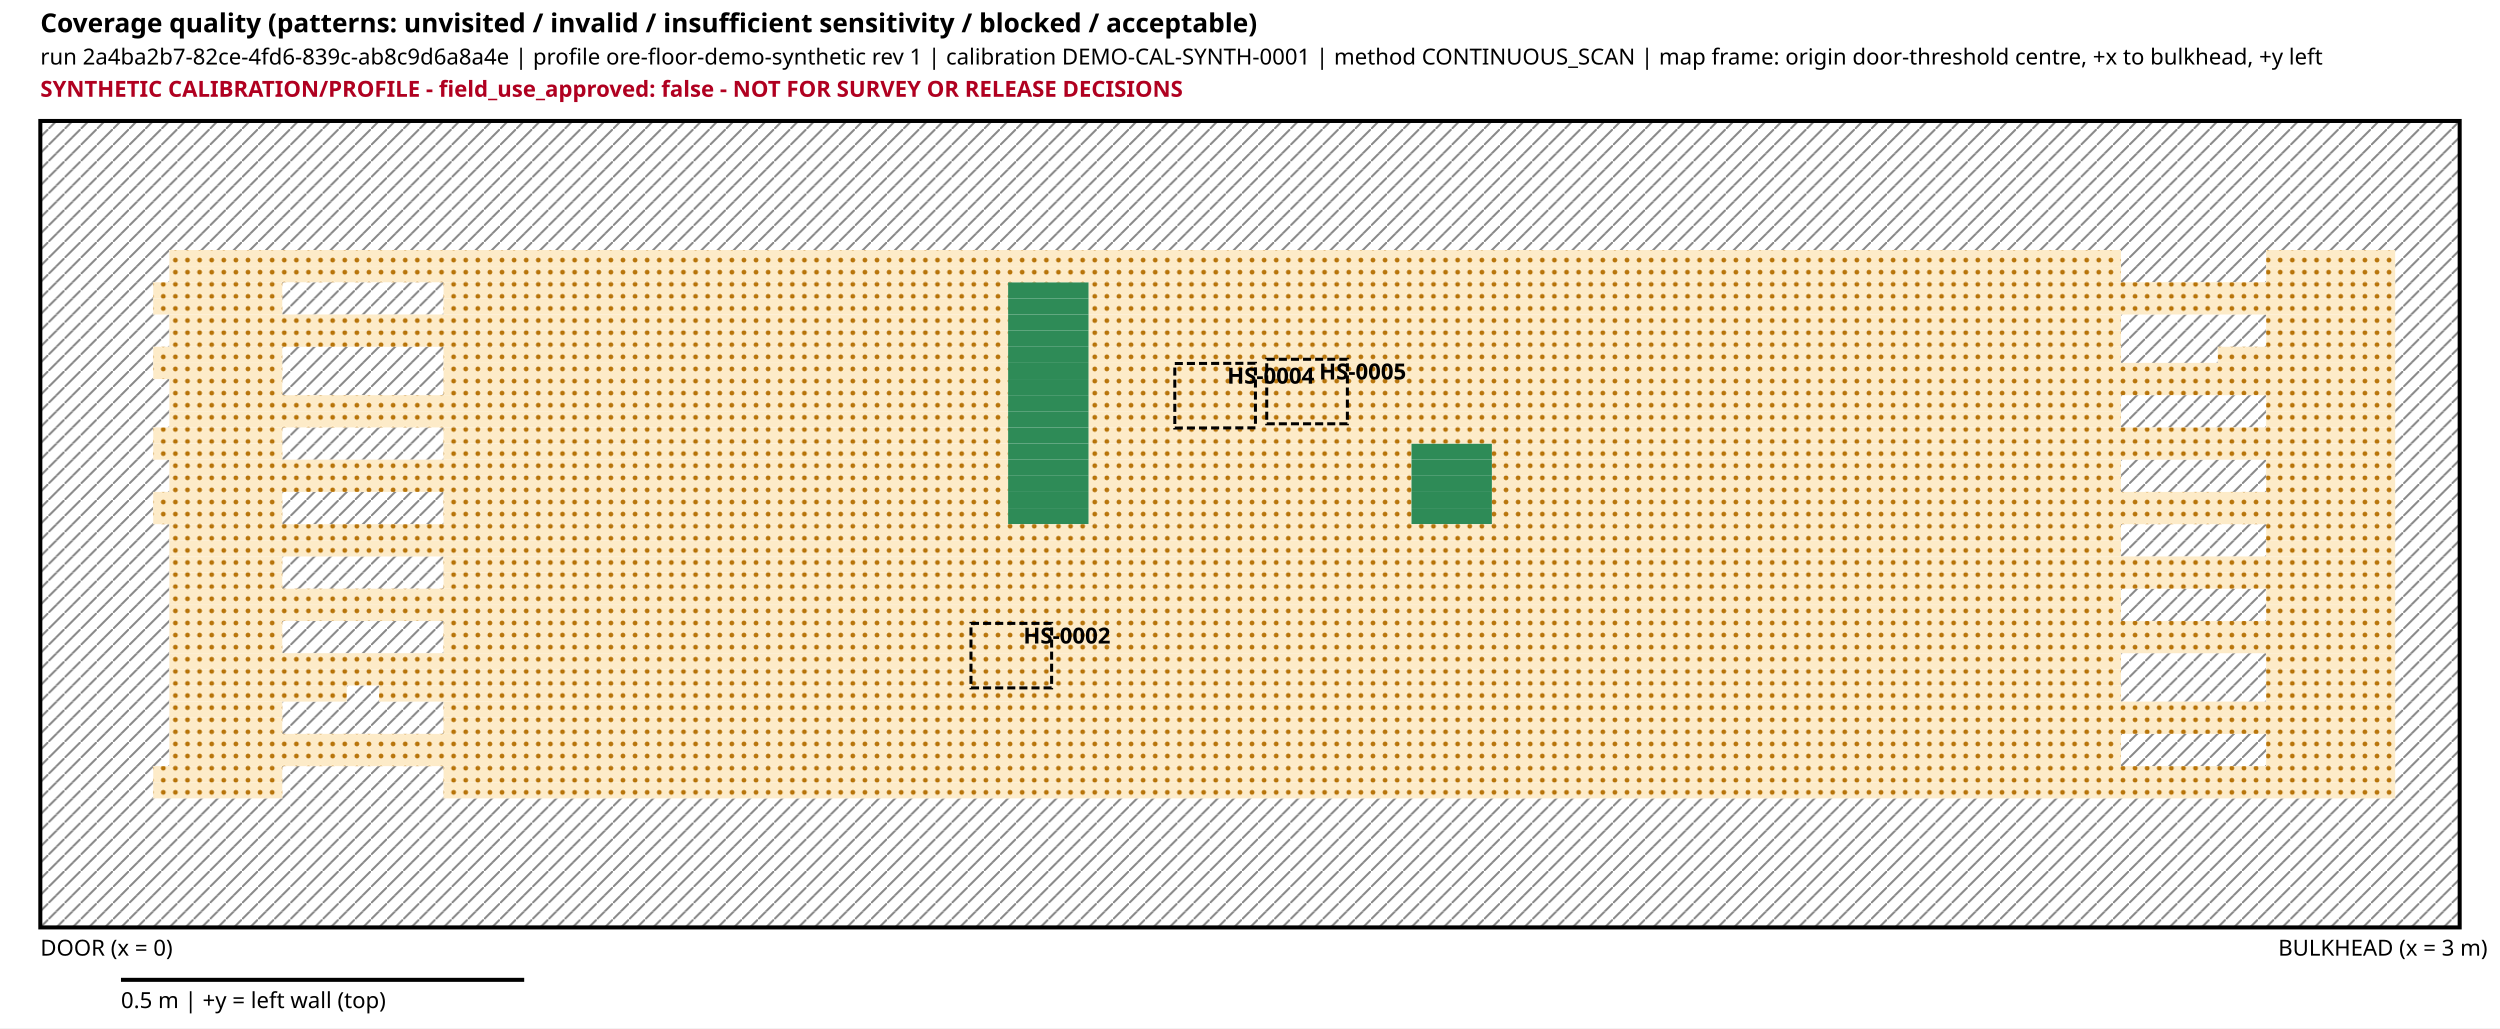
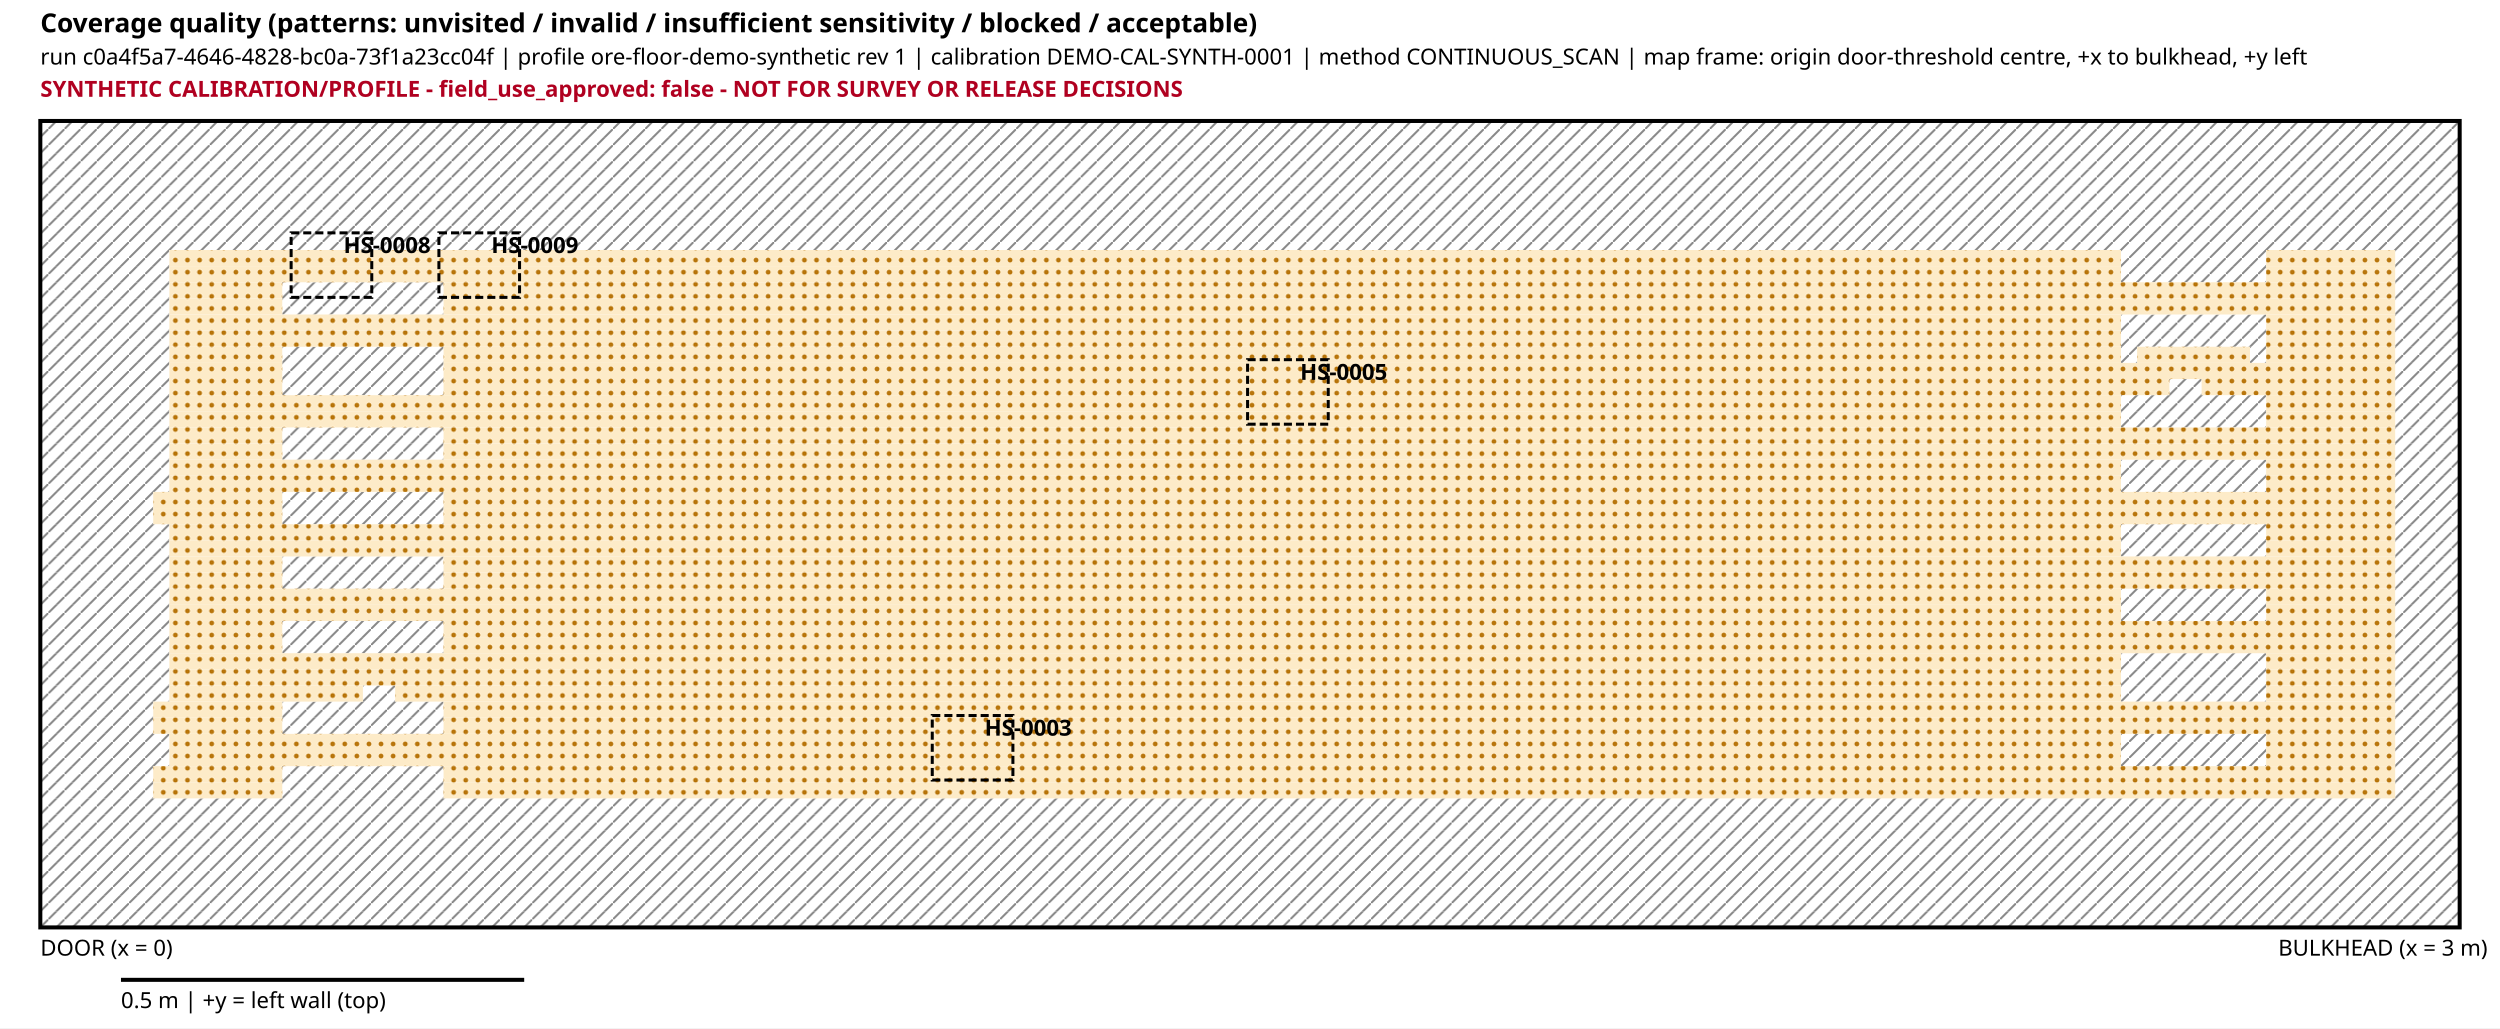
<svg xmlns="http://www.w3.org/2000/svg" width="1240" height="510" viewBox="0 0 1240 510" font-family="sans-serif" font-size="11">
  <defs>
    <pattern id="p-UNVISITED" width="8" height="8" patternUnits="userSpaceOnUse">
      <rect width="8" height="8" fill="#fff" />
      <path d="M0 8L8 0" stroke="#888" stroke-width="1" />
    </pattern>
    <pattern id="p-INVALID_DATA" width="8" height="8" patternUnits="userSpaceOnUse">
      <rect width="8" height="8" fill="#f6d5d5" />
      <path d="M0 0L8 8M0 8L8 0" stroke="#c83c3c" stroke-width="1" />
    </pattern>
    <pattern id="p-INSUFFICIENT_SENSITIVITY" width="6" height="6" patternUnits="userSpaceOnUse">
      <rect width="6" height="6" fill="#fdebc8" />
      <circle cx="3" cy="3" r="1.2" fill="#b9770e" />
    </pattern>
    <pattern id="p-BLOCKED" width="8" height="8" patternUnits="userSpaceOnUse">
      <rect width="8" height="8" fill="#e4dcf0" />
      <path d="M0 4H8" stroke="#785aa0" stroke-width="2" />
    </pattern>
    <pattern id="p-EXCLUDED" width="8" height="8" patternUnits="userSpaceOnUse">
      <rect width="8" height="8" fill="#5a5a5a" />
    </pattern>
    <pattern id="p-ACCEPTABLE" width="8" height="8" patternUnits="userSpaceOnUse">
      <rect width="8" height="8" fill="#2e8b57" />
    </pattern>
  </defs>
  <rect width="1240" height="510" fill="#fff" />
  <text x="20" y="16" font-size="13" font-weight="bold">Coverage quality (patterns: unvisited / invalid / insufficient sensitivity / blocked / acceptable)</text>
-   <text x="20" y="32">run 2a4ba2b7-82ce-4fd6-839c-ab8c9d6a8a4e | profile ore-floor-demo-synthetic rev 1 | calibration DEMO-CAL-SYNTH-0001 | method CONTINUOUS_SCAN | map frame: origin door-threshold centre, +x to bulkhead, +y left</text>
+   <text x="20" y="32">run c0a4f5a7-4646-4828-bc0a-73f1a23cc04f | profile ore-floor-demo-synthetic rev 1 | calibration DEMO-CAL-SYNTH-0001 | method CONTINUOUS_SCAN | map frame: origin door-threshold centre, +x to bulkhead, +y left</text>
  <text x="20" y="48" fill="#b00020" font-weight="bold">SYNTHETIC CALIBRATION/PROFILE - field_use_approved: false - NOT FOR SURVEY OR RELEASE DECISIONS</text>
  <rect x="20.0" y="452.0" width="1200.0" height="8.0" fill="url(#p-UNVISITED)" />
  <rect x="20.0" y="444.0" width="1200.0" height="8.0" fill="url(#p-UNVISITED)" />
  <rect x="20.0" y="436.0" width="1200.0" height="8.0" fill="url(#p-UNVISITED)" />
  <rect x="20.0" y="428.0" width="1200.0" height="8.0" fill="url(#p-UNVISITED)" />
  <rect x="20.0" y="420.0" width="1200.0" height="8.0" fill="url(#p-UNVISITED)" />
  <rect x="20.0" y="412.0" width="1200.0" height="8.0" fill="url(#p-UNVISITED)" />
  <rect x="20.0" y="404.0" width="1200.0" height="8.0" fill="url(#p-UNVISITED)" />
  <rect x="20.0" y="396.0" width="1200.0" height="8.0" fill="url(#p-UNVISITED)" />
  <rect x="20.0" y="388.0" width="56.0" height="8.0" fill="url(#p-UNVISITED)" />
  <rect x="140.0" y="388.0" width="80.0" height="8.0" fill="url(#p-UNVISITED)" />
  <rect x="1188.0" y="388.0" width="32.0" height="8.0" fill="url(#p-UNVISITED)" />
  <rect x="20.0" y="380.0" width="56.0" height="8.0" fill="url(#p-UNVISITED)" />
  <rect x="140.0" y="380.0" width="80.0" height="8.0" fill="url(#p-UNVISITED)" />
  <rect x="1188.0" y="380.0" width="32.0" height="8.0" fill="url(#p-UNVISITED)" />
  <rect x="20.0" y="372.0" width="64.0" height="8.0" fill="url(#p-UNVISITED)" />
  <rect x="1052.0" y="372.0" width="72.0" height="8.0" fill="url(#p-UNVISITED)" />
  <rect x="1188.0" y="372.0" width="32.0" height="8.0" fill="url(#p-UNVISITED)" />
  <rect x="20.0" y="364.0" width="64.0" height="8.0" fill="url(#p-UNVISITED)" />
  <rect x="1052.0" y="364.0" width="72.0" height="8.0" fill="url(#p-UNVISITED)" />
  <rect x="1188.0" y="364.0" width="32.0" height="8.0" fill="url(#p-UNVISITED)" />
-   <rect x="20.0" y="356.0" width="64.0" height="8.0" fill="url(#p-UNVISITED)" />
+   <rect x="20.0" y="356.0" width="56.0" height="8.0" fill="url(#p-UNVISITED)" />
  <rect x="140.0" y="356.0" width="80.0" height="8.0" fill="url(#p-UNVISITED)" />
  <rect x="1188.0" y="356.0" width="32.0" height="8.0" fill="url(#p-UNVISITED)" />
-   <rect x="20.0" y="348.0" width="64.0" height="8.0" fill="url(#p-UNVISITED)" />
+   <rect x="20.0" y="348.0" width="56.0" height="8.0" fill="url(#p-UNVISITED)" />
  <rect x="140.0" y="348.0" width="80.0" height="8.0" fill="url(#p-UNVISITED)" />
  <rect x="1188.0" y="348.0" width="32.0" height="8.0" fill="url(#p-UNVISITED)" />
  <rect x="20.0" y="340.0" width="64.0" height="8.0" fill="url(#p-UNVISITED)" />
-   <rect x="172.0" y="340.0" width="16.0" height="8.0" fill="url(#p-UNVISITED)" />
+   <rect x="180.0" y="340.0" width="16.0" height="8.0" fill="url(#p-UNVISITED)" />
  <rect x="1052.0" y="340.0" width="72.0" height="8.0" fill="url(#p-UNVISITED)" />
  <rect x="1188.0" y="340.0" width="32.0" height="8.0" fill="url(#p-UNVISITED)" />
  <rect x="20.0" y="332.0" width="64.0" height="8.0" fill="url(#p-UNVISITED)" />
  <rect x="1052.0" y="332.0" width="72.0" height="8.0" fill="url(#p-UNVISITED)" />
  <rect x="1188.0" y="332.0" width="32.0" height="8.0" fill="url(#p-UNVISITED)" />
  <rect x="20.0" y="324.0" width="64.0" height="8.0" fill="url(#p-UNVISITED)" />
  <rect x="1052.0" y="324.0" width="72.0" height="8.0" fill="url(#p-UNVISITED)" />
  <rect x="1188.0" y="324.0" width="32.0" height="8.0" fill="url(#p-UNVISITED)" />
  <rect x="20.0" y="316.0" width="64.0" height="8.0" fill="url(#p-UNVISITED)" />
  <rect x="140.0" y="316.0" width="80.0" height="8.0" fill="url(#p-UNVISITED)" />
  <rect x="1188.0" y="316.0" width="32.0" height="8.0" fill="url(#p-UNVISITED)" />
  <rect x="20.0" y="308.0" width="64.0" height="8.0" fill="url(#p-UNVISITED)" />
  <rect x="140.0" y="308.0" width="80.0" height="8.0" fill="url(#p-UNVISITED)" />
  <rect x="1188.0" y="308.0" width="32.0" height="8.0" fill="url(#p-UNVISITED)" />
  <rect x="20.0" y="300.0" width="64.0" height="8.0" fill="url(#p-UNVISITED)" />
  <rect x="1052.0" y="300.0" width="72.0" height="8.0" fill="url(#p-UNVISITED)" />
  <rect x="1188.0" y="300.0" width="32.0" height="8.0" fill="url(#p-UNVISITED)" />
  <rect x="20.0" y="292.0" width="64.0" height="8.0" fill="url(#p-UNVISITED)" />
  <rect x="1052.0" y="292.0" width="72.0" height="8.0" fill="url(#p-UNVISITED)" />
  <rect x="1188.0" y="292.0" width="32.0" height="8.0" fill="url(#p-UNVISITED)" />
  <rect x="20.0" y="284.0" width="64.0" height="8.0" fill="url(#p-UNVISITED)" />
  <rect x="140.0" y="284.0" width="80.0" height="8.0" fill="url(#p-UNVISITED)" />
  <rect x="1188.0" y="284.0" width="32.0" height="8.0" fill="url(#p-UNVISITED)" />
  <rect x="20.0" y="276.0" width="64.0" height="8.0" fill="url(#p-UNVISITED)" />
  <rect x="140.0" y="276.0" width="80.0" height="8.0" fill="url(#p-UNVISITED)" />
  <rect x="1188.0" y="276.0" width="32.0" height="8.0" fill="url(#p-UNVISITED)" />
  <rect x="20.0" y="268.0" width="64.0" height="8.0" fill="url(#p-UNVISITED)" />
  <rect x="1052.0" y="268.0" width="72.0" height="8.0" fill="url(#p-UNVISITED)" />
  <rect x="1188.0" y="268.0" width="32.0" height="8.0" fill="url(#p-UNVISITED)" />
  <rect x="20.0" y="260.0" width="64.0" height="8.0" fill="url(#p-UNVISITED)" />
  <rect x="1052.0" y="260.0" width="72.0" height="8.0" fill="url(#p-UNVISITED)" />
  <rect x="1188.0" y="260.0" width="32.0" height="8.0" fill="url(#p-UNVISITED)" />
  <rect x="20.0" y="252.0" width="56.0" height="8.0" fill="url(#p-UNVISITED)" />
  <rect x="140.0" y="252.0" width="80.0" height="8.0" fill="url(#p-UNVISITED)" />
  <rect x="1188.0" y="252.0" width="32.0" height="8.0" fill="url(#p-UNVISITED)" />
  <rect x="20.0" y="244.0" width="56.0" height="8.0" fill="url(#p-UNVISITED)" />
  <rect x="140.0" y="244.0" width="80.0" height="8.0" fill="url(#p-UNVISITED)" />
  <rect x="1188.0" y="244.0" width="32.0" height="8.0" fill="url(#p-UNVISITED)" />
  <rect x="20.0" y="236.0" width="64.0" height="8.0" fill="url(#p-UNVISITED)" />
  <rect x="1052.0" y="236.0" width="72.0" height="8.0" fill="url(#p-UNVISITED)" />
  <rect x="1188.0" y="236.0" width="32.0" height="8.0" fill="url(#p-UNVISITED)" />
  <rect x="20.0" y="228.0" width="64.0" height="8.0" fill="url(#p-UNVISITED)" />
  <rect x="1052.0" y="228.0" width="72.0" height="8.0" fill="url(#p-UNVISITED)" />
  <rect x="1188.0" y="228.0" width="32.0" height="8.0" fill="url(#p-UNVISITED)" />
-   <rect x="20.0" y="220.0" width="56.0" height="8.0" fill="url(#p-UNVISITED)" />
+   <rect x="20.0" y="220.0" width="64.0" height="8.0" fill="url(#p-UNVISITED)" />
  <rect x="140.0" y="220.0" width="80.0" height="8.0" fill="url(#p-UNVISITED)" />
  <rect x="1188.0" y="220.0" width="32.0" height="8.0" fill="url(#p-UNVISITED)" />
-   <rect x="20.0" y="212.0" width="56.0" height="8.0" fill="url(#p-UNVISITED)" />
+   <rect x="20.0" y="212.0" width="64.0" height="8.0" fill="url(#p-UNVISITED)" />
  <rect x="140.0" y="212.0" width="80.0" height="8.0" fill="url(#p-UNVISITED)" />
  <rect x="1188.0" y="212.0" width="32.0" height="8.0" fill="url(#p-UNVISITED)" />
  <rect x="20.0" y="204.0" width="64.0" height="8.0" fill="url(#p-UNVISITED)" />
  <rect x="1052.0" y="204.0" width="72.0" height="8.0" fill="url(#p-UNVISITED)" />
  <rect x="1188.0" y="204.0" width="32.0" height="8.0" fill="url(#p-UNVISITED)" />
  <rect x="20.0" y="196.0" width="64.0" height="8.0" fill="url(#p-UNVISITED)" />
  <rect x="1052.0" y="196.0" width="72.0" height="8.0" fill="url(#p-UNVISITED)" />
  <rect x="1188.0" y="196.0" width="32.0" height="8.0" fill="url(#p-UNVISITED)" />
  <rect x="20.0" y="188.0" width="64.0" height="8.0" fill="url(#p-UNVISITED)" />
  <rect x="140.0" y="188.0" width="80.0" height="8.0" fill="url(#p-UNVISITED)" />
+   <rect x="1076.0" y="188.0" width="16.0" height="8.0" fill="url(#p-UNVISITED)" />
  <rect x="1188.0" y="188.0" width="32.0" height="8.0" fill="url(#p-UNVISITED)" />
-   <rect x="20.0" y="180.0" width="56.0" height="8.0" fill="url(#p-UNVISITED)" />
+   <rect x="20.0" y="180.0" width="64.0" height="8.0" fill="url(#p-UNVISITED)" />
  <rect x="140.0" y="180.0" width="80.0" height="8.0" fill="url(#p-UNVISITED)" />
  <rect x="1188.0" y="180.0" width="32.0" height="8.0" fill="url(#p-UNVISITED)" />
-   <rect x="20.0" y="172.0" width="56.0" height="8.0" fill="url(#p-UNVISITED)" />
+   <rect x="20.0" y="172.0" width="64.0" height="8.0" fill="url(#p-UNVISITED)" />
  <rect x="140.0" y="172.0" width="80.0" height="8.0" fill="url(#p-UNVISITED)" />
-   <rect x="1052.0" y="172.0" width="48.0" height="8.0" fill="url(#p-UNVISITED)" />
+   <rect x="1052.0" y="172.0" width="8.0" height="8.0" fill="url(#p-UNVISITED)" />
+   <rect x="1116.0" y="172.0" width="8.0" height="8.0" fill="url(#p-UNVISITED)" />
  <rect x="1188.0" y="172.0" width="32.0" height="8.0" fill="url(#p-UNVISITED)" />
  <rect x="20.0" y="164.0" width="64.0" height="8.0" fill="url(#p-UNVISITED)" />
  <rect x="1052.0" y="164.0" width="72.0" height="8.0" fill="url(#p-UNVISITED)" />
  <rect x="1188.0" y="164.0" width="32.0" height="8.0" fill="url(#p-UNVISITED)" />
  <rect x="20.0" y="156.0" width="64.0" height="8.0" fill="url(#p-UNVISITED)" />
  <rect x="1052.0" y="156.0" width="72.0" height="8.0" fill="url(#p-UNVISITED)" />
  <rect x="1188.0" y="156.0" width="32.0" height="8.0" fill="url(#p-UNVISITED)" />
-   <rect x="20.0" y="148.0" width="56.0" height="8.0" fill="url(#p-UNVISITED)" />
+   <rect x="20.0" y="148.0" width="64.0" height="8.0" fill="url(#p-UNVISITED)" />
  <rect x="140.0" y="148.0" width="80.0" height="8.0" fill="url(#p-UNVISITED)" />
  <rect x="1188.0" y="148.0" width="32.0" height="8.0" fill="url(#p-UNVISITED)" />
-   <rect x="20.0" y="140.0" width="56.0" height="8.0" fill="url(#p-UNVISITED)" />
+   <rect x="20.0" y="140.0" width="64.0" height="8.0" fill="url(#p-UNVISITED)" />
  <rect x="140.0" y="140.0" width="80.0" height="8.0" fill="url(#p-UNVISITED)" />
  <rect x="1188.0" y="140.0" width="32.0" height="8.0" fill="url(#p-UNVISITED)" />
  <rect x="20.0" y="132.0" width="64.0" height="8.0" fill="url(#p-UNVISITED)" />
  <rect x="1052.0" y="132.0" width="72.0" height="8.0" fill="url(#p-UNVISITED)" />
  <rect x="1188.0" y="132.0" width="32.0" height="8.0" fill="url(#p-UNVISITED)" />
  <rect x="20.0" y="124.0" width="64.0" height="8.0" fill="url(#p-UNVISITED)" />
  <rect x="1052.0" y="124.0" width="72.0" height="8.0" fill="url(#p-UNVISITED)" />
  <rect x="1188.0" y="124.0" width="32.0" height="8.0" fill="url(#p-UNVISITED)" />
  <rect x="20.0" y="116.0" width="1200.0" height="8.0" fill="url(#p-UNVISITED)" />
  <rect x="20.0" y="108.0" width="1200.0" height="8.0" fill="url(#p-UNVISITED)" />
  <rect x="20.0" y="100.0" width="1200.0" height="8.0" fill="url(#p-UNVISITED)" />
  <rect x="20.0" y="92.0" width="1200.0" height="8.0" fill="url(#p-UNVISITED)" />
  <rect x="20.0" y="84.0" width="1200.0" height="8.0" fill="url(#p-UNVISITED)" />
  <rect x="20.0" y="76.0" width="1200.0" height="8.0" fill="url(#p-UNVISITED)" />
  <rect x="20.0" y="68.0" width="1200.0" height="8.0" fill="url(#p-UNVISITED)" />
  <rect x="20.0" y="60.0" width="1200.0" height="8.0" fill="url(#p-UNVISITED)" />
-   <rect x="500.0" y="252.0" width="40.0" height="8.0" fill="url(#p-ACCEPTABLE)" />
-   <rect x="700.0" y="252.0" width="40.0" height="8.0" fill="url(#p-ACCEPTABLE)" />
-   <rect x="500.0" y="244.0" width="40.0" height="8.0" fill="url(#p-ACCEPTABLE)" />
-   <rect x="700.0" y="244.0" width="40.0" height="8.0" fill="url(#p-ACCEPTABLE)" />
-   <rect x="500.0" y="236.0" width="40.0" height="8.0" fill="url(#p-ACCEPTABLE)" />
-   <rect x="700.0" y="236.0" width="40.0" height="8.0" fill="url(#p-ACCEPTABLE)" />
-   <rect x="500.0" y="228.0" width="40.0" height="8.0" fill="url(#p-ACCEPTABLE)" />
-   <rect x="700.0" y="228.0" width="40.0" height="8.0" fill="url(#p-ACCEPTABLE)" />
-   <rect x="500.0" y="220.0" width="40.0" height="8.0" fill="url(#p-ACCEPTABLE)" />
-   <rect x="700.0" y="220.0" width="40.0" height="8.0" fill="url(#p-ACCEPTABLE)" />
-   <rect x="500.0" y="212.0" width="40.0" height="8.0" fill="url(#p-ACCEPTABLE)" />
-   <rect x="500.0" y="204.0" width="40.0" height="8.0" fill="url(#p-ACCEPTABLE)" />
-   <rect x="500.0" y="196.0" width="40.0" height="8.0" fill="url(#p-ACCEPTABLE)" />
-   <rect x="500.0" y="188.0" width="40.0" height="8.0" fill="url(#p-ACCEPTABLE)" />
-   <rect x="500.0" y="180.0" width="40.0" height="8.0" fill="url(#p-ACCEPTABLE)" />
-   <rect x="500.0" y="172.0" width="40.0" height="8.0" fill="url(#p-ACCEPTABLE)" />
-   <rect x="500.0" y="164.0" width="40.0" height="8.0" fill="url(#p-ACCEPTABLE)" />
-   <rect x="500.0" y="156.0" width="40.0" height="8.0" fill="url(#p-ACCEPTABLE)" />
-   <rect x="500.0" y="148.0" width="40.0" height="8.0" fill="url(#p-ACCEPTABLE)" />
-   <rect x="500.0" y="140.0" width="40.0" height="8.0" fill="url(#p-ACCEPTABLE)" />
  <rect x="76.0" y="388.0" width="64.0" height="8.0" fill="url(#p-INSUFFICIENT_SENSITIVITY)" />
  <rect x="220.0" y="388.0" width="968.0" height="8.0" fill="url(#p-INSUFFICIENT_SENSITIVITY)" />
  <rect x="76.0" y="380.0" width="64.0" height="8.0" fill="url(#p-INSUFFICIENT_SENSITIVITY)" />
  <rect x="220.0" y="380.0" width="968.0" height="8.0" fill="url(#p-INSUFFICIENT_SENSITIVITY)" />
  <rect x="84.0" y="372.0" width="968.0" height="8.0" fill="url(#p-INSUFFICIENT_SENSITIVITY)" />
  <rect x="1124.0" y="372.0" width="64.0" height="8.0" fill="url(#p-INSUFFICIENT_SENSITIVITY)" />
  <rect x="84.0" y="364.0" width="968.0" height="8.0" fill="url(#p-INSUFFICIENT_SENSITIVITY)" />
  <rect x="1124.0" y="364.0" width="64.0" height="8.0" fill="url(#p-INSUFFICIENT_SENSITIVITY)" />
-   <rect x="84.0" y="356.0" width="56.0" height="8.0" fill="url(#p-INSUFFICIENT_SENSITIVITY)" />
+   <rect x="76.0" y="356.0" width="64.0" height="8.0" fill="url(#p-INSUFFICIENT_SENSITIVITY)" />
  <rect x="220.0" y="356.0" width="968.0" height="8.0" fill="url(#p-INSUFFICIENT_SENSITIVITY)" />
-   <rect x="84.0" y="348.0" width="56.0" height="8.0" fill="url(#p-INSUFFICIENT_SENSITIVITY)" />
+   <rect x="76.0" y="348.0" width="64.0" height="8.0" fill="url(#p-INSUFFICIENT_SENSITIVITY)" />
  <rect x="220.0" y="348.0" width="968.0" height="8.0" fill="url(#p-INSUFFICIENT_SENSITIVITY)" />
-   <rect x="84.0" y="340.0" width="88.0" height="8.0" fill="url(#p-INSUFFICIENT_SENSITIVITY)" />
-   <rect x="188.0" y="340.0" width="864.0" height="8.0" fill="url(#p-INSUFFICIENT_SENSITIVITY)" />
+   <rect x="84.0" y="340.0" width="96.0" height="8.0" fill="url(#p-INSUFFICIENT_SENSITIVITY)" />
+   <rect x="196.0" y="340.0" width="856.0" height="8.0" fill="url(#p-INSUFFICIENT_SENSITIVITY)" />
  <rect x="1124.0" y="340.0" width="64.0" height="8.0" fill="url(#p-INSUFFICIENT_SENSITIVITY)" />
  <rect x="84.0" y="332.0" width="968.0" height="8.0" fill="url(#p-INSUFFICIENT_SENSITIVITY)" />
  <rect x="1124.0" y="332.0" width="64.0" height="8.0" fill="url(#p-INSUFFICIENT_SENSITIVITY)" />
  <rect x="84.0" y="324.0" width="968.0" height="8.0" fill="url(#p-INSUFFICIENT_SENSITIVITY)" />
  <rect x="1124.0" y="324.0" width="64.0" height="8.0" fill="url(#p-INSUFFICIENT_SENSITIVITY)" />
  <rect x="84.0" y="316.0" width="56.0" height="8.0" fill="url(#p-INSUFFICIENT_SENSITIVITY)" />
  <rect x="220.0" y="316.0" width="968.0" height="8.0" fill="url(#p-INSUFFICIENT_SENSITIVITY)" />
  <rect x="84.0" y="308.0" width="56.0" height="8.0" fill="url(#p-INSUFFICIENT_SENSITIVITY)" />
  <rect x="220.0" y="308.0" width="968.0" height="8.0" fill="url(#p-INSUFFICIENT_SENSITIVITY)" />
  <rect x="84.0" y="300.0" width="968.0" height="8.0" fill="url(#p-INSUFFICIENT_SENSITIVITY)" />
  <rect x="1124.0" y="300.0" width="64.0" height="8.0" fill="url(#p-INSUFFICIENT_SENSITIVITY)" />
  <rect x="84.0" y="292.0" width="968.0" height="8.0" fill="url(#p-INSUFFICIENT_SENSITIVITY)" />
  <rect x="1124.0" y="292.0" width="64.0" height="8.0" fill="url(#p-INSUFFICIENT_SENSITIVITY)" />
  <rect x="84.0" y="284.0" width="56.0" height="8.0" fill="url(#p-INSUFFICIENT_SENSITIVITY)" />
  <rect x="220.0" y="284.0" width="968.0" height="8.0" fill="url(#p-INSUFFICIENT_SENSITIVITY)" />
  <rect x="84.0" y="276.0" width="56.0" height="8.0" fill="url(#p-INSUFFICIENT_SENSITIVITY)" />
  <rect x="220.0" y="276.0" width="968.0" height="8.0" fill="url(#p-INSUFFICIENT_SENSITIVITY)" />
  <rect x="84.0" y="268.0" width="968.0" height="8.0" fill="url(#p-INSUFFICIENT_SENSITIVITY)" />
  <rect x="1124.0" y="268.0" width="64.0" height="8.0" fill="url(#p-INSUFFICIENT_SENSITIVITY)" />
  <rect x="84.0" y="260.0" width="968.0" height="8.0" fill="url(#p-INSUFFICIENT_SENSITIVITY)" />
  <rect x="1124.0" y="260.0" width="64.0" height="8.0" fill="url(#p-INSUFFICIENT_SENSITIVITY)" />
  <rect x="76.0" y="252.0" width="64.0" height="8.0" fill="url(#p-INSUFFICIENT_SENSITIVITY)" />
-   <rect x="220.0" y="252.0" width="280.0" height="8.0" fill="url(#p-INSUFFICIENT_SENSITIVITY)" />
-   <rect x="540.0" y="252.0" width="160.0" height="8.0" fill="url(#p-INSUFFICIENT_SENSITIVITY)" />
-   <rect x="740.0" y="252.0" width="448.0" height="8.0" fill="url(#p-INSUFFICIENT_SENSITIVITY)" />
+   <rect x="220.0" y="252.0" width="968.0" height="8.0" fill="url(#p-INSUFFICIENT_SENSITIVITY)" />
  <rect x="76.0" y="244.0" width="64.0" height="8.0" fill="url(#p-INSUFFICIENT_SENSITIVITY)" />
-   <rect x="220.0" y="244.0" width="280.0" height="8.0" fill="url(#p-INSUFFICIENT_SENSITIVITY)" />
-   <rect x="540.0" y="244.0" width="160.0" height="8.0" fill="url(#p-INSUFFICIENT_SENSITIVITY)" />
-   <rect x="740.0" y="244.0" width="448.0" height="8.0" fill="url(#p-INSUFFICIENT_SENSITIVITY)" />
-   <rect x="84.0" y="236.0" width="416.0" height="8.0" fill="url(#p-INSUFFICIENT_SENSITIVITY)" />
-   <rect x="540.0" y="236.0" width="160.0" height="8.0" fill="url(#p-INSUFFICIENT_SENSITIVITY)" />
-   <rect x="740.0" y="236.0" width="312.0" height="8.0" fill="url(#p-INSUFFICIENT_SENSITIVITY)" />
+   <rect x="220.0" y="244.0" width="968.0" height="8.0" fill="url(#p-INSUFFICIENT_SENSITIVITY)" />
+   <rect x="84.0" y="236.0" width="968.0" height="8.0" fill="url(#p-INSUFFICIENT_SENSITIVITY)" />
  <rect x="1124.0" y="236.0" width="64.0" height="8.0" fill="url(#p-INSUFFICIENT_SENSITIVITY)" />
-   <rect x="84.0" y="228.0" width="416.0" height="8.0" fill="url(#p-INSUFFICIENT_SENSITIVITY)" />
-   <rect x="540.0" y="228.0" width="160.0" height="8.0" fill="url(#p-INSUFFICIENT_SENSITIVITY)" />
-   <rect x="740.0" y="228.0" width="312.0" height="8.0" fill="url(#p-INSUFFICIENT_SENSITIVITY)" />
+   <rect x="84.0" y="228.0" width="968.0" height="8.0" fill="url(#p-INSUFFICIENT_SENSITIVITY)" />
  <rect x="1124.0" y="228.0" width="64.0" height="8.0" fill="url(#p-INSUFFICIENT_SENSITIVITY)" />
-   <rect x="76.0" y="220.0" width="64.0" height="8.0" fill="url(#p-INSUFFICIENT_SENSITIVITY)" />
-   <rect x="220.0" y="220.0" width="280.0" height="8.0" fill="url(#p-INSUFFICIENT_SENSITIVITY)" />
-   <rect x="540.0" y="220.0" width="160.0" height="8.0" fill="url(#p-INSUFFICIENT_SENSITIVITY)" />
-   <rect x="740.0" y="220.0" width="448.0" height="8.0" fill="url(#p-INSUFFICIENT_SENSITIVITY)" />
-   <rect x="76.0" y="212.0" width="64.0" height="8.0" fill="url(#p-INSUFFICIENT_SENSITIVITY)" />
-   <rect x="220.0" y="212.0" width="280.0" height="8.0" fill="url(#p-INSUFFICIENT_SENSITIVITY)" />
-   <rect x="540.0" y="212.0" width="648.0" height="8.0" fill="url(#p-INSUFFICIENT_SENSITIVITY)" />
-   <rect x="84.0" y="204.0" width="416.0" height="8.0" fill="url(#p-INSUFFICIENT_SENSITIVITY)" />
-   <rect x="540.0" y="204.0" width="512.0" height="8.0" fill="url(#p-INSUFFICIENT_SENSITIVITY)" />
+   <rect x="84.0" y="220.0" width="56.0" height="8.0" fill="url(#p-INSUFFICIENT_SENSITIVITY)" />
+   <rect x="220.0" y="220.0" width="968.0" height="8.0" fill="url(#p-INSUFFICIENT_SENSITIVITY)" />
+   <rect x="84.0" y="212.0" width="56.0" height="8.0" fill="url(#p-INSUFFICIENT_SENSITIVITY)" />
+   <rect x="220.0" y="212.0" width="968.0" height="8.0" fill="url(#p-INSUFFICIENT_SENSITIVITY)" />
+   <rect x="84.0" y="204.0" width="968.0" height="8.0" fill="url(#p-INSUFFICIENT_SENSITIVITY)" />
  <rect x="1124.0" y="204.0" width="64.0" height="8.0" fill="url(#p-INSUFFICIENT_SENSITIVITY)" />
-   <rect x="84.0" y="196.0" width="416.0" height="8.0" fill="url(#p-INSUFFICIENT_SENSITIVITY)" />
-   <rect x="540.0" y="196.0" width="512.0" height="8.0" fill="url(#p-INSUFFICIENT_SENSITIVITY)" />
+   <rect x="84.0" y="196.0" width="968.0" height="8.0" fill="url(#p-INSUFFICIENT_SENSITIVITY)" />
  <rect x="1124.0" y="196.0" width="64.0" height="8.0" fill="url(#p-INSUFFICIENT_SENSITIVITY)" />
  <rect x="84.0" y="188.0" width="56.0" height="8.0" fill="url(#p-INSUFFICIENT_SENSITIVITY)" />
-   <rect x="220.0" y="188.0" width="280.0" height="8.0" fill="url(#p-INSUFFICIENT_SENSITIVITY)" />
-   <rect x="540.0" y="188.0" width="648.0" height="8.0" fill="url(#p-INSUFFICIENT_SENSITIVITY)" />
-   <rect x="76.0" y="180.0" width="64.0" height="8.0" fill="url(#p-INSUFFICIENT_SENSITIVITY)" />
-   <rect x="220.0" y="180.0" width="280.0" height="8.0" fill="url(#p-INSUFFICIENT_SENSITIVITY)" />
-   <rect x="540.0" y="180.0" width="648.0" height="8.0" fill="url(#p-INSUFFICIENT_SENSITIVITY)" />
-   <rect x="76.0" y="172.0" width="64.0" height="8.0" fill="url(#p-INSUFFICIENT_SENSITIVITY)" />
-   <rect x="220.0" y="172.0" width="280.0" height="8.0" fill="url(#p-INSUFFICIENT_SENSITIVITY)" />
-   <rect x="540.0" y="172.0" width="512.0" height="8.0" fill="url(#p-INSUFFICIENT_SENSITIVITY)" />
-   <rect x="1100.0" y="172.0" width="88.0" height="8.0" fill="url(#p-INSUFFICIENT_SENSITIVITY)" />
-   <rect x="84.0" y="164.0" width="416.0" height="8.0" fill="url(#p-INSUFFICIENT_SENSITIVITY)" />
-   <rect x="540.0" y="164.0" width="512.0" height="8.0" fill="url(#p-INSUFFICIENT_SENSITIVITY)" />
+   <rect x="220.0" y="188.0" width="856.0" height="8.0" fill="url(#p-INSUFFICIENT_SENSITIVITY)" />
+   <rect x="1092.0" y="188.0" width="96.0" height="8.0" fill="url(#p-INSUFFICIENT_SENSITIVITY)" />
+   <rect x="84.0" y="180.0" width="56.0" height="8.0" fill="url(#p-INSUFFICIENT_SENSITIVITY)" />
+   <rect x="220.0" y="180.0" width="968.0" height="8.0" fill="url(#p-INSUFFICIENT_SENSITIVITY)" />
+   <rect x="84.0" y="172.0" width="56.0" height="8.0" fill="url(#p-INSUFFICIENT_SENSITIVITY)" />
+   <rect x="220.0" y="172.0" width="832.0" height="8.0" fill="url(#p-INSUFFICIENT_SENSITIVITY)" />
+   <rect x="1060.0" y="172.0" width="56.0" height="8.0" fill="url(#p-INSUFFICIENT_SENSITIVITY)" />
+   <rect x="1124.0" y="172.0" width="64.0" height="8.0" fill="url(#p-INSUFFICIENT_SENSITIVITY)" />
+   <rect x="84.0" y="164.0" width="968.0" height="8.0" fill="url(#p-INSUFFICIENT_SENSITIVITY)" />
  <rect x="1124.0" y="164.0" width="64.0" height="8.0" fill="url(#p-INSUFFICIENT_SENSITIVITY)" />
-   <rect x="84.0" y="156.0" width="416.0" height="8.0" fill="url(#p-INSUFFICIENT_SENSITIVITY)" />
-   <rect x="540.0" y="156.0" width="512.0" height="8.0" fill="url(#p-INSUFFICIENT_SENSITIVITY)" />
+   <rect x="84.0" y="156.0" width="968.0" height="8.0" fill="url(#p-INSUFFICIENT_SENSITIVITY)" />
  <rect x="1124.0" y="156.0" width="64.0" height="8.0" fill="url(#p-INSUFFICIENT_SENSITIVITY)" />
-   <rect x="76.0" y="148.0" width="64.0" height="8.0" fill="url(#p-INSUFFICIENT_SENSITIVITY)" />
-   <rect x="220.0" y="148.0" width="280.0" height="8.0" fill="url(#p-INSUFFICIENT_SENSITIVITY)" />
-   <rect x="540.0" y="148.0" width="648.0" height="8.0" fill="url(#p-INSUFFICIENT_SENSITIVITY)" />
-   <rect x="76.0" y="140.0" width="64.0" height="8.0" fill="url(#p-INSUFFICIENT_SENSITIVITY)" />
-   <rect x="220.0" y="140.0" width="280.0" height="8.0" fill="url(#p-INSUFFICIENT_SENSITIVITY)" />
-   <rect x="540.0" y="140.0" width="648.0" height="8.0" fill="url(#p-INSUFFICIENT_SENSITIVITY)" />
+   <rect x="84.0" y="148.0" width="56.0" height="8.0" fill="url(#p-INSUFFICIENT_SENSITIVITY)" />
+   <rect x="220.0" y="148.0" width="968.0" height="8.0" fill="url(#p-INSUFFICIENT_SENSITIVITY)" />
+   <rect x="84.0" y="140.0" width="56.0" height="8.0" fill="url(#p-INSUFFICIENT_SENSITIVITY)" />
+   <rect x="220.0" y="140.0" width="968.0" height="8.0" fill="url(#p-INSUFFICIENT_SENSITIVITY)" />
  <rect x="84.0" y="132.0" width="968.0" height="8.0" fill="url(#p-INSUFFICIENT_SENSITIVITY)" />
  <rect x="1124.0" y="132.0" width="64.0" height="8.0" fill="url(#p-INSUFFICIENT_SENSITIVITY)" />
  <rect x="84.0" y="124.0" width="968.0" height="8.0" fill="url(#p-INSUFFICIENT_SENSITIVITY)" />
  <rect x="1124.0" y="124.0" width="64.0" height="8.0" fill="url(#p-INSUFFICIENT_SENSITIVITY)" />
  <rect x="20.0" y="60.0" width="1200.0" height="400.0" fill="none" stroke="#000" stroke-width="2" />
  <text x="20.0" y="474.0">DOOR (x = 0)</text>
  <text x="1130.0" y="474.0">BULKHEAD (x = 3 m)</text>
  <line x1="60.0" y1="486.0" x2="260.0" y2="486.0" stroke="#000" stroke-width="2" />
  <text x="60.0" y="500.0">0.5 m | +y = left wall (top)</text>
-   <polygon points="481.6,341.2 521.6,341.2 521.6,309.2 481.6,309.2" fill="none" stroke="#000" stroke-width="1.5" stroke-dasharray="4 2" />
-   <text x="507.6" y="319.2" font-weight="bold">HS-0002</text>
-   <polygon points="622.7,180.2 582.7,180.3 582.7,212.3 622.7,212.2" fill="none" stroke="#000" stroke-width="1.5" stroke-dasharray="4 2" />
-   <text x="608.7" y="190.3" font-weight="bold">HS-0004</text>
-   <polygon points="668.3,178.2 628.3,178.2 628.3,210.2 668.3,210.2" fill="none" stroke="#000" stroke-width="1.5" stroke-dasharray="4 2" />
-   <text x="654.3" y="188.2" font-weight="bold">HS-0005</text>
+   <polygon points="502.4,354.9 462.4,354.9 462.4,386.9 502.4,386.9" fill="none" stroke="#000" stroke-width="1.5" stroke-dasharray="4 2" />
+   <text x="488.4" y="364.9" font-weight="bold">HS-0003</text>
+   <polygon points="658.8,178.4 618.8,178.4 618.8,210.4 658.8,210.4" fill="none" stroke="#000" stroke-width="1.5" stroke-dasharray="4 2" />
+   <text x="644.9" y="188.4" font-weight="bold">HS-0005</text>
+   <polygon points="184.4,115.5 144.4,115.5 144.4,147.5 184.4,147.5" fill="none" stroke="#000" stroke-width="1.5" stroke-dasharray="4 2" />
+   <text x="170.4" y="125.5" font-weight="bold">HS-0008</text>
+   <polygon points="257.7,115.5 217.7,115.5 217.7,147.5 257.7,147.5" fill="none" stroke="#000" stroke-width="1.5" stroke-dasharray="4 2" />
+   <text x="243.7" y="125.5" font-weight="bold">HS-0009</text>
</svg>
